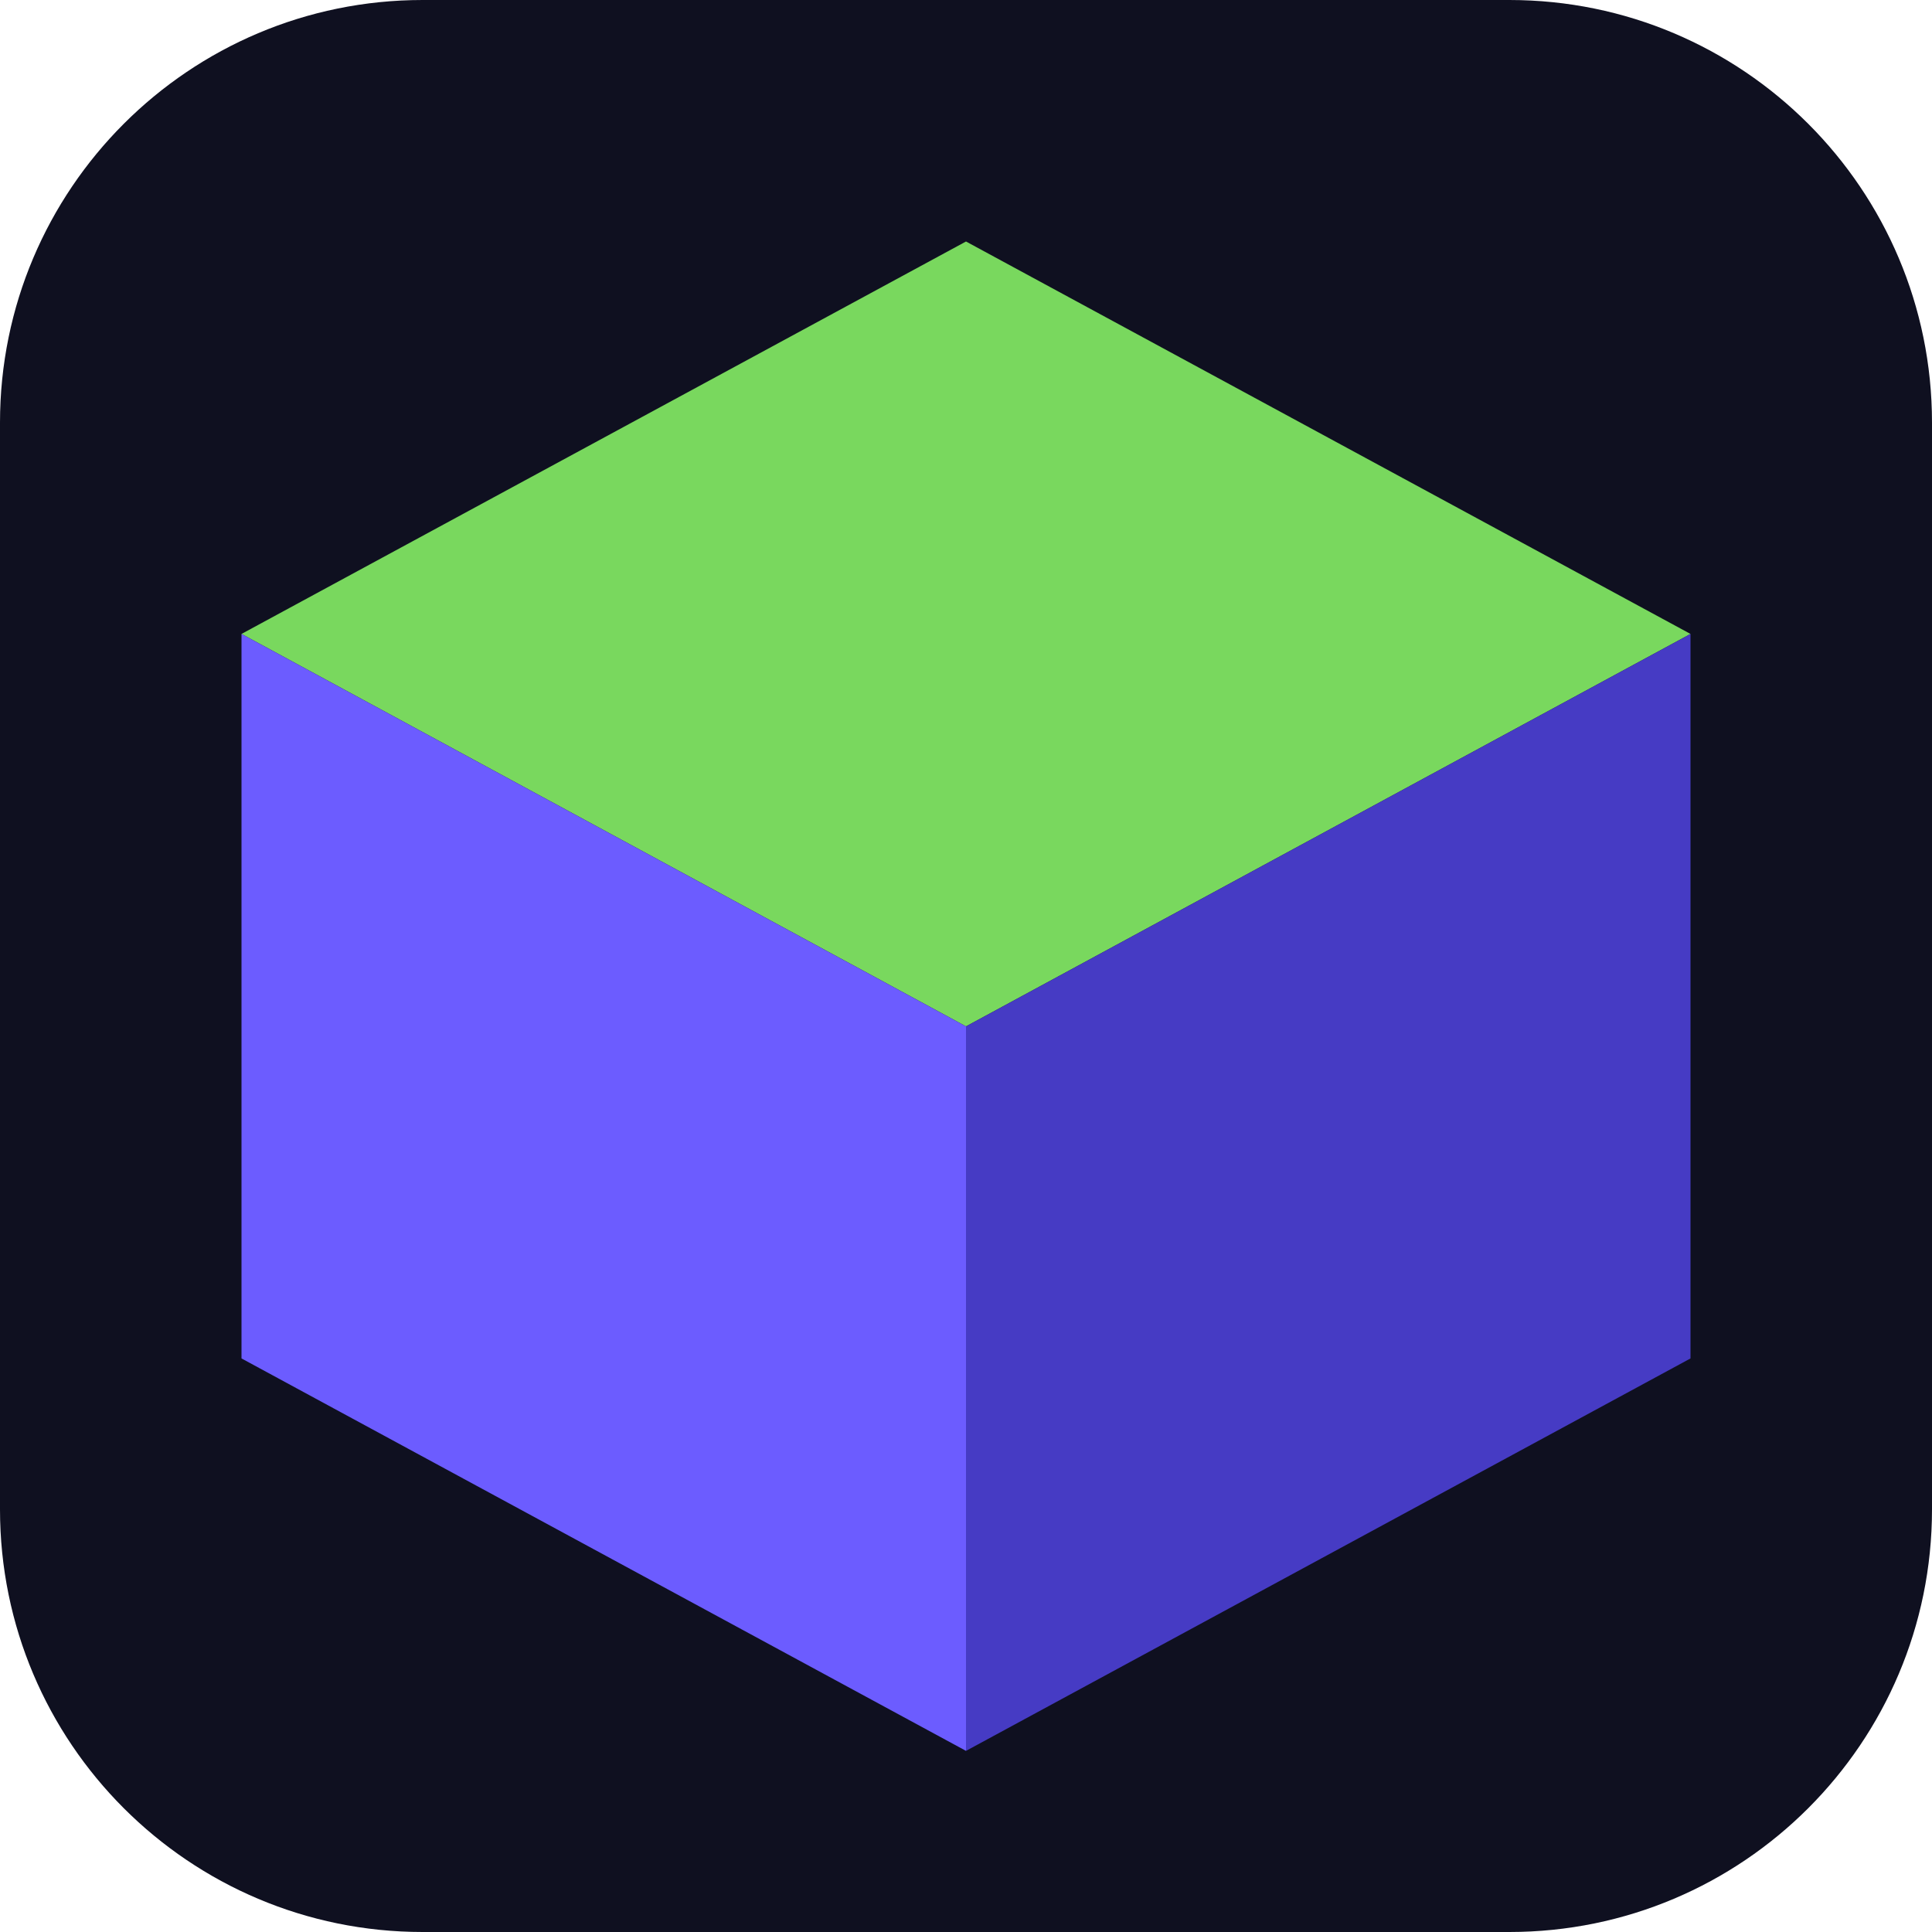
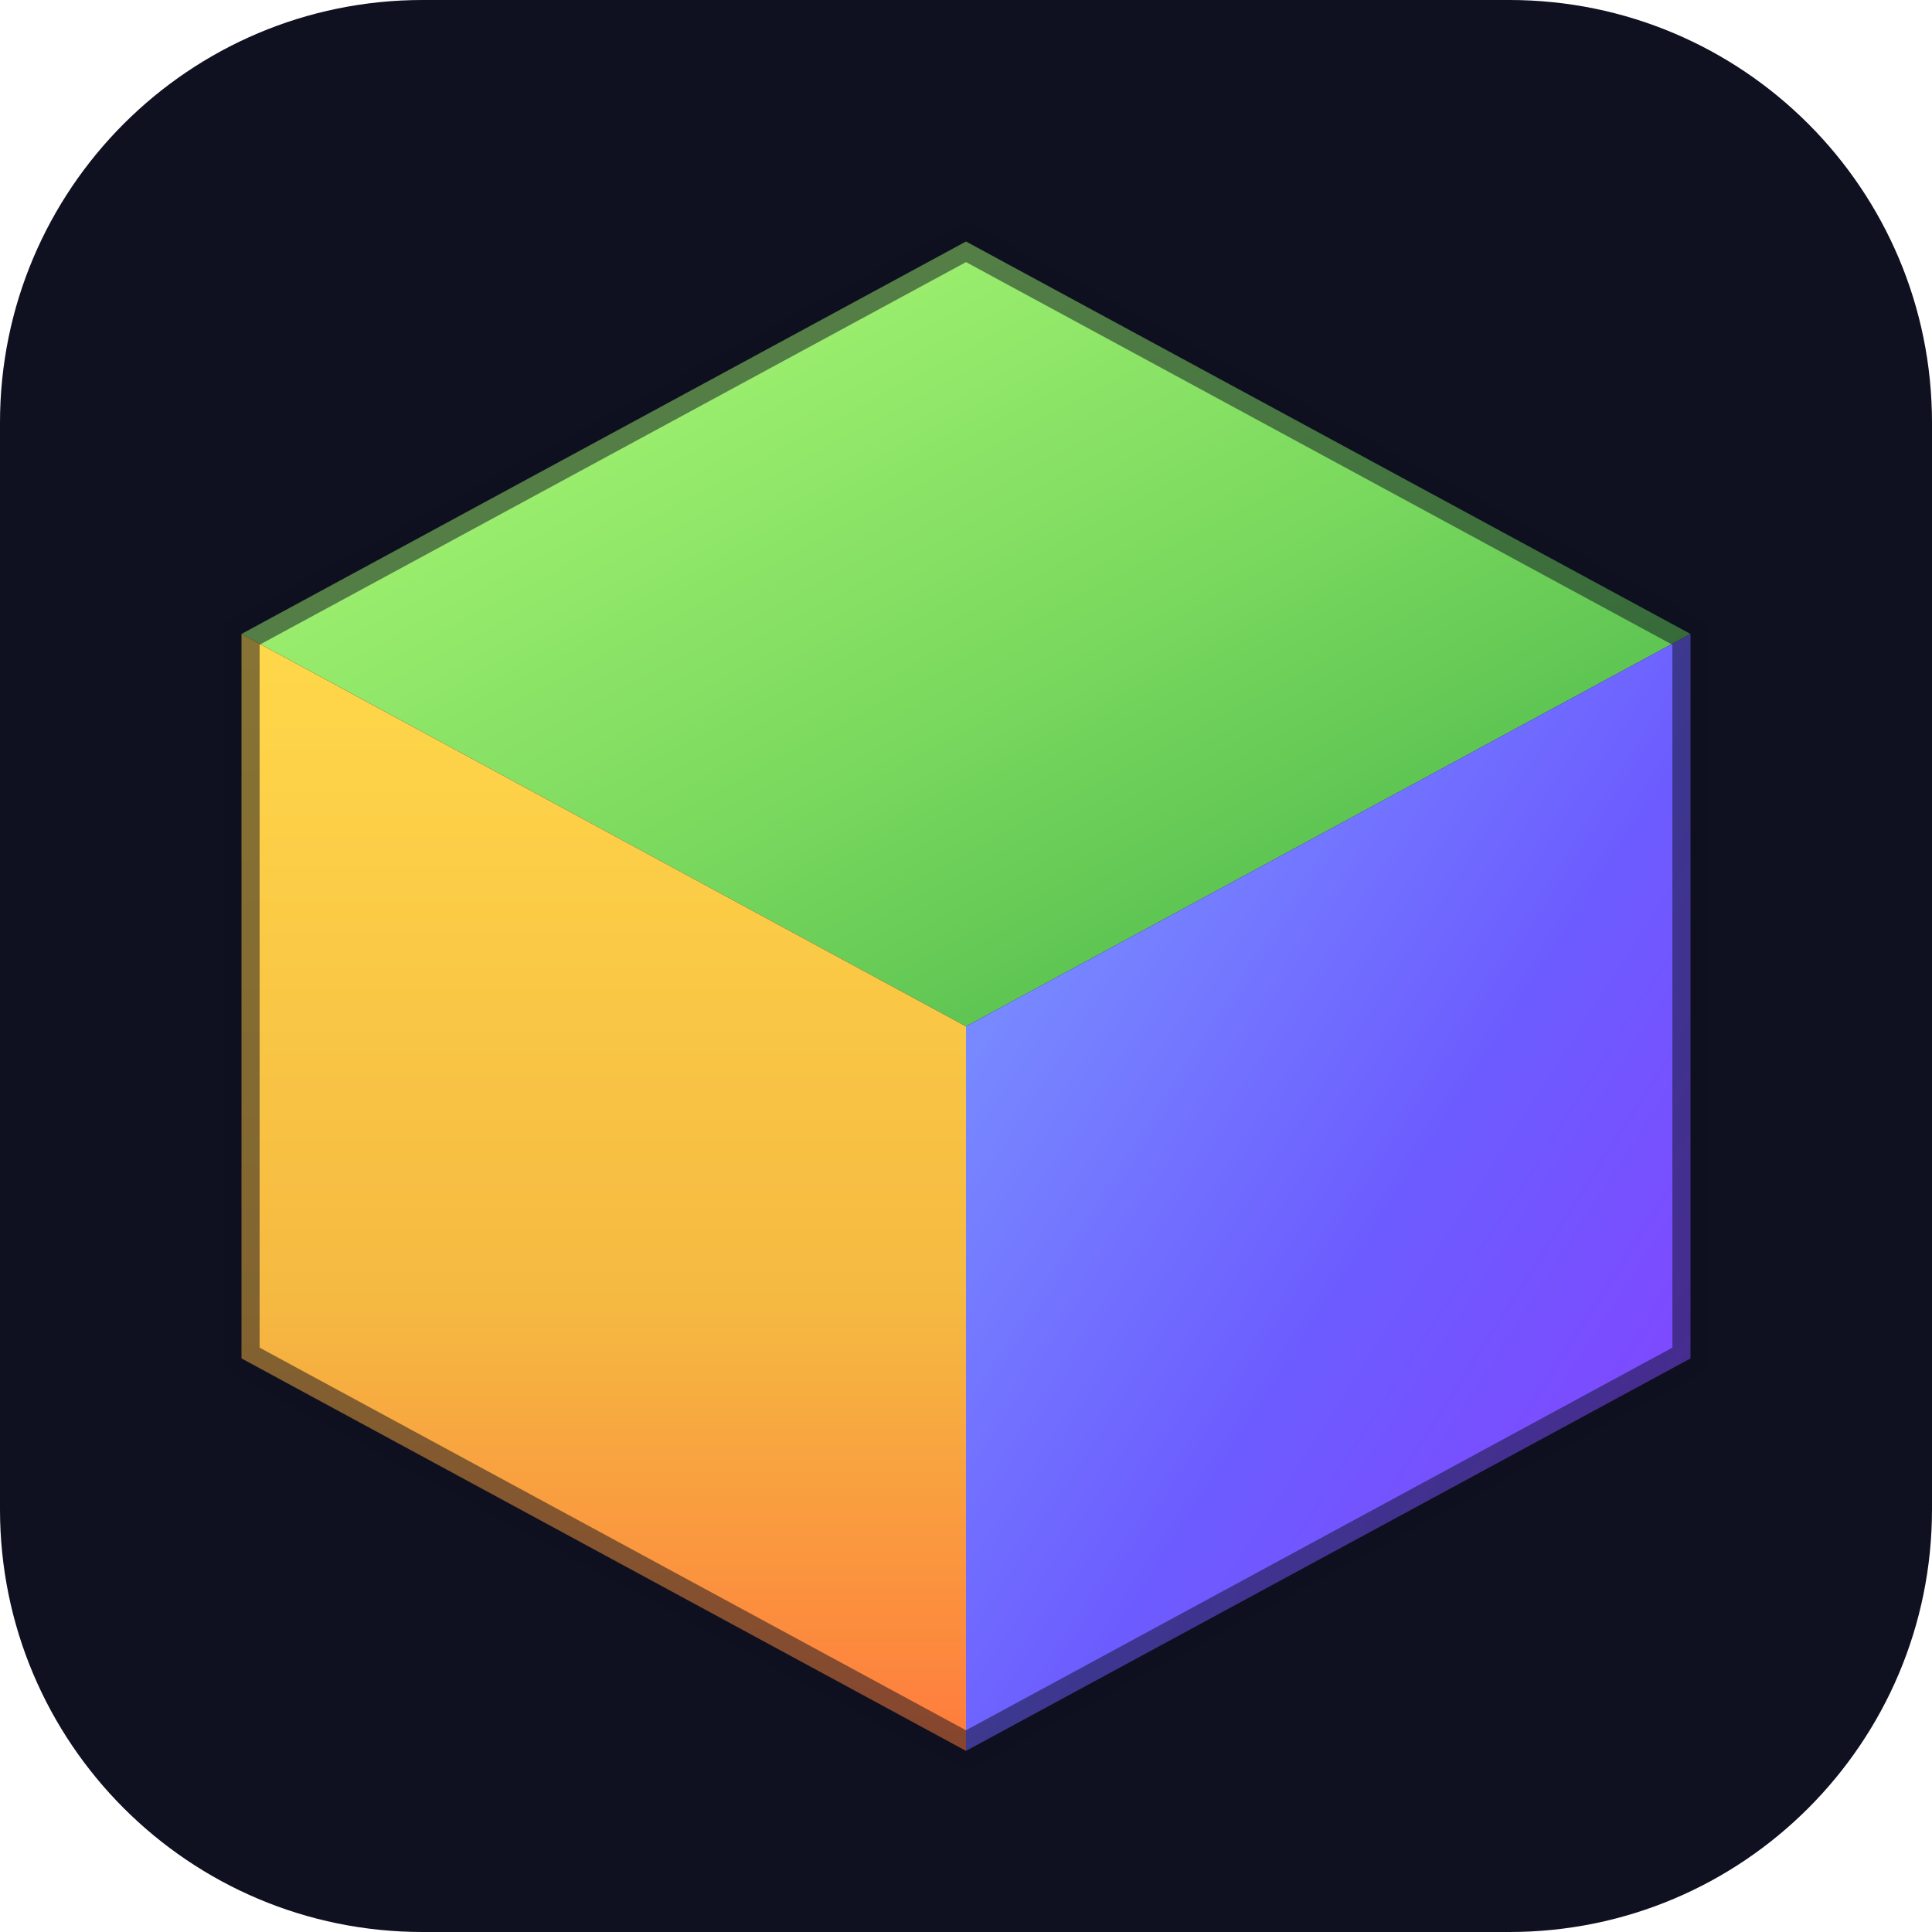
<svg xmlns="http://www.w3.org/2000/svg" viewBox="0 0 64 64">
+   <defs>
+     <linearGradient id="t" x1="0" y1="0" x2="1" y2="1">
+       <stop offset="0" stop-color="#b6ff7a" />
+       <stop offset=".55" stop-color="#79d85e" />
+       <stop offset="1" stop-color="#3fae45" />
+     </linearGradient>
+     <linearGradient id="l" x1="0" y1="0" x2="0" y2="1">
+       <stop offset="0" stop-color="#ffd84a" />
+       <stop offset=".6" stop-color="#f5b941" />
+       <stop offset="1" stop-color="#ff7a3d" />
+     </linearGradient>
+     <linearGradient id="r" x1="0" y1="0" x2="1" y2="1">
+       <stop offset="0" stop-color="#7ea0ff" />
+       <stop offset=".55" stop-color="#6c5cff" />
+       <stop offset="1" stop-color="#8a3dff" />
+     </linearGradient>
+   </defs>
  <rect width="64" height="64" rx="14" fill="#0f1020" />
-   <path d="M32 8 56 21 32 34 8 21Z" fill="#79d85e" />
-   <path d="M8 21 32 34v24L8 45Z" fill="#6c5cff" />
-   <path d="M56 21 32 34v24l24-13Z" fill="#463bc4" />
+   <path d="M32 8 56 21 32 34 8 21Z" fill="url(#t)" />
+   <path d="M8 21 32 34v24L8 45Z" fill="url(#l)" />
+   <path d="M56 21 32 34v24l24-13Z" fill="url(#r)" />
+   <path d="M32 8 56 21v24L32 58 8 45V21Z" fill="none" stroke="#0f1020" stroke-opacity=".5" stroke-width="1.2" stroke-linejoin="round" />
</svg>
